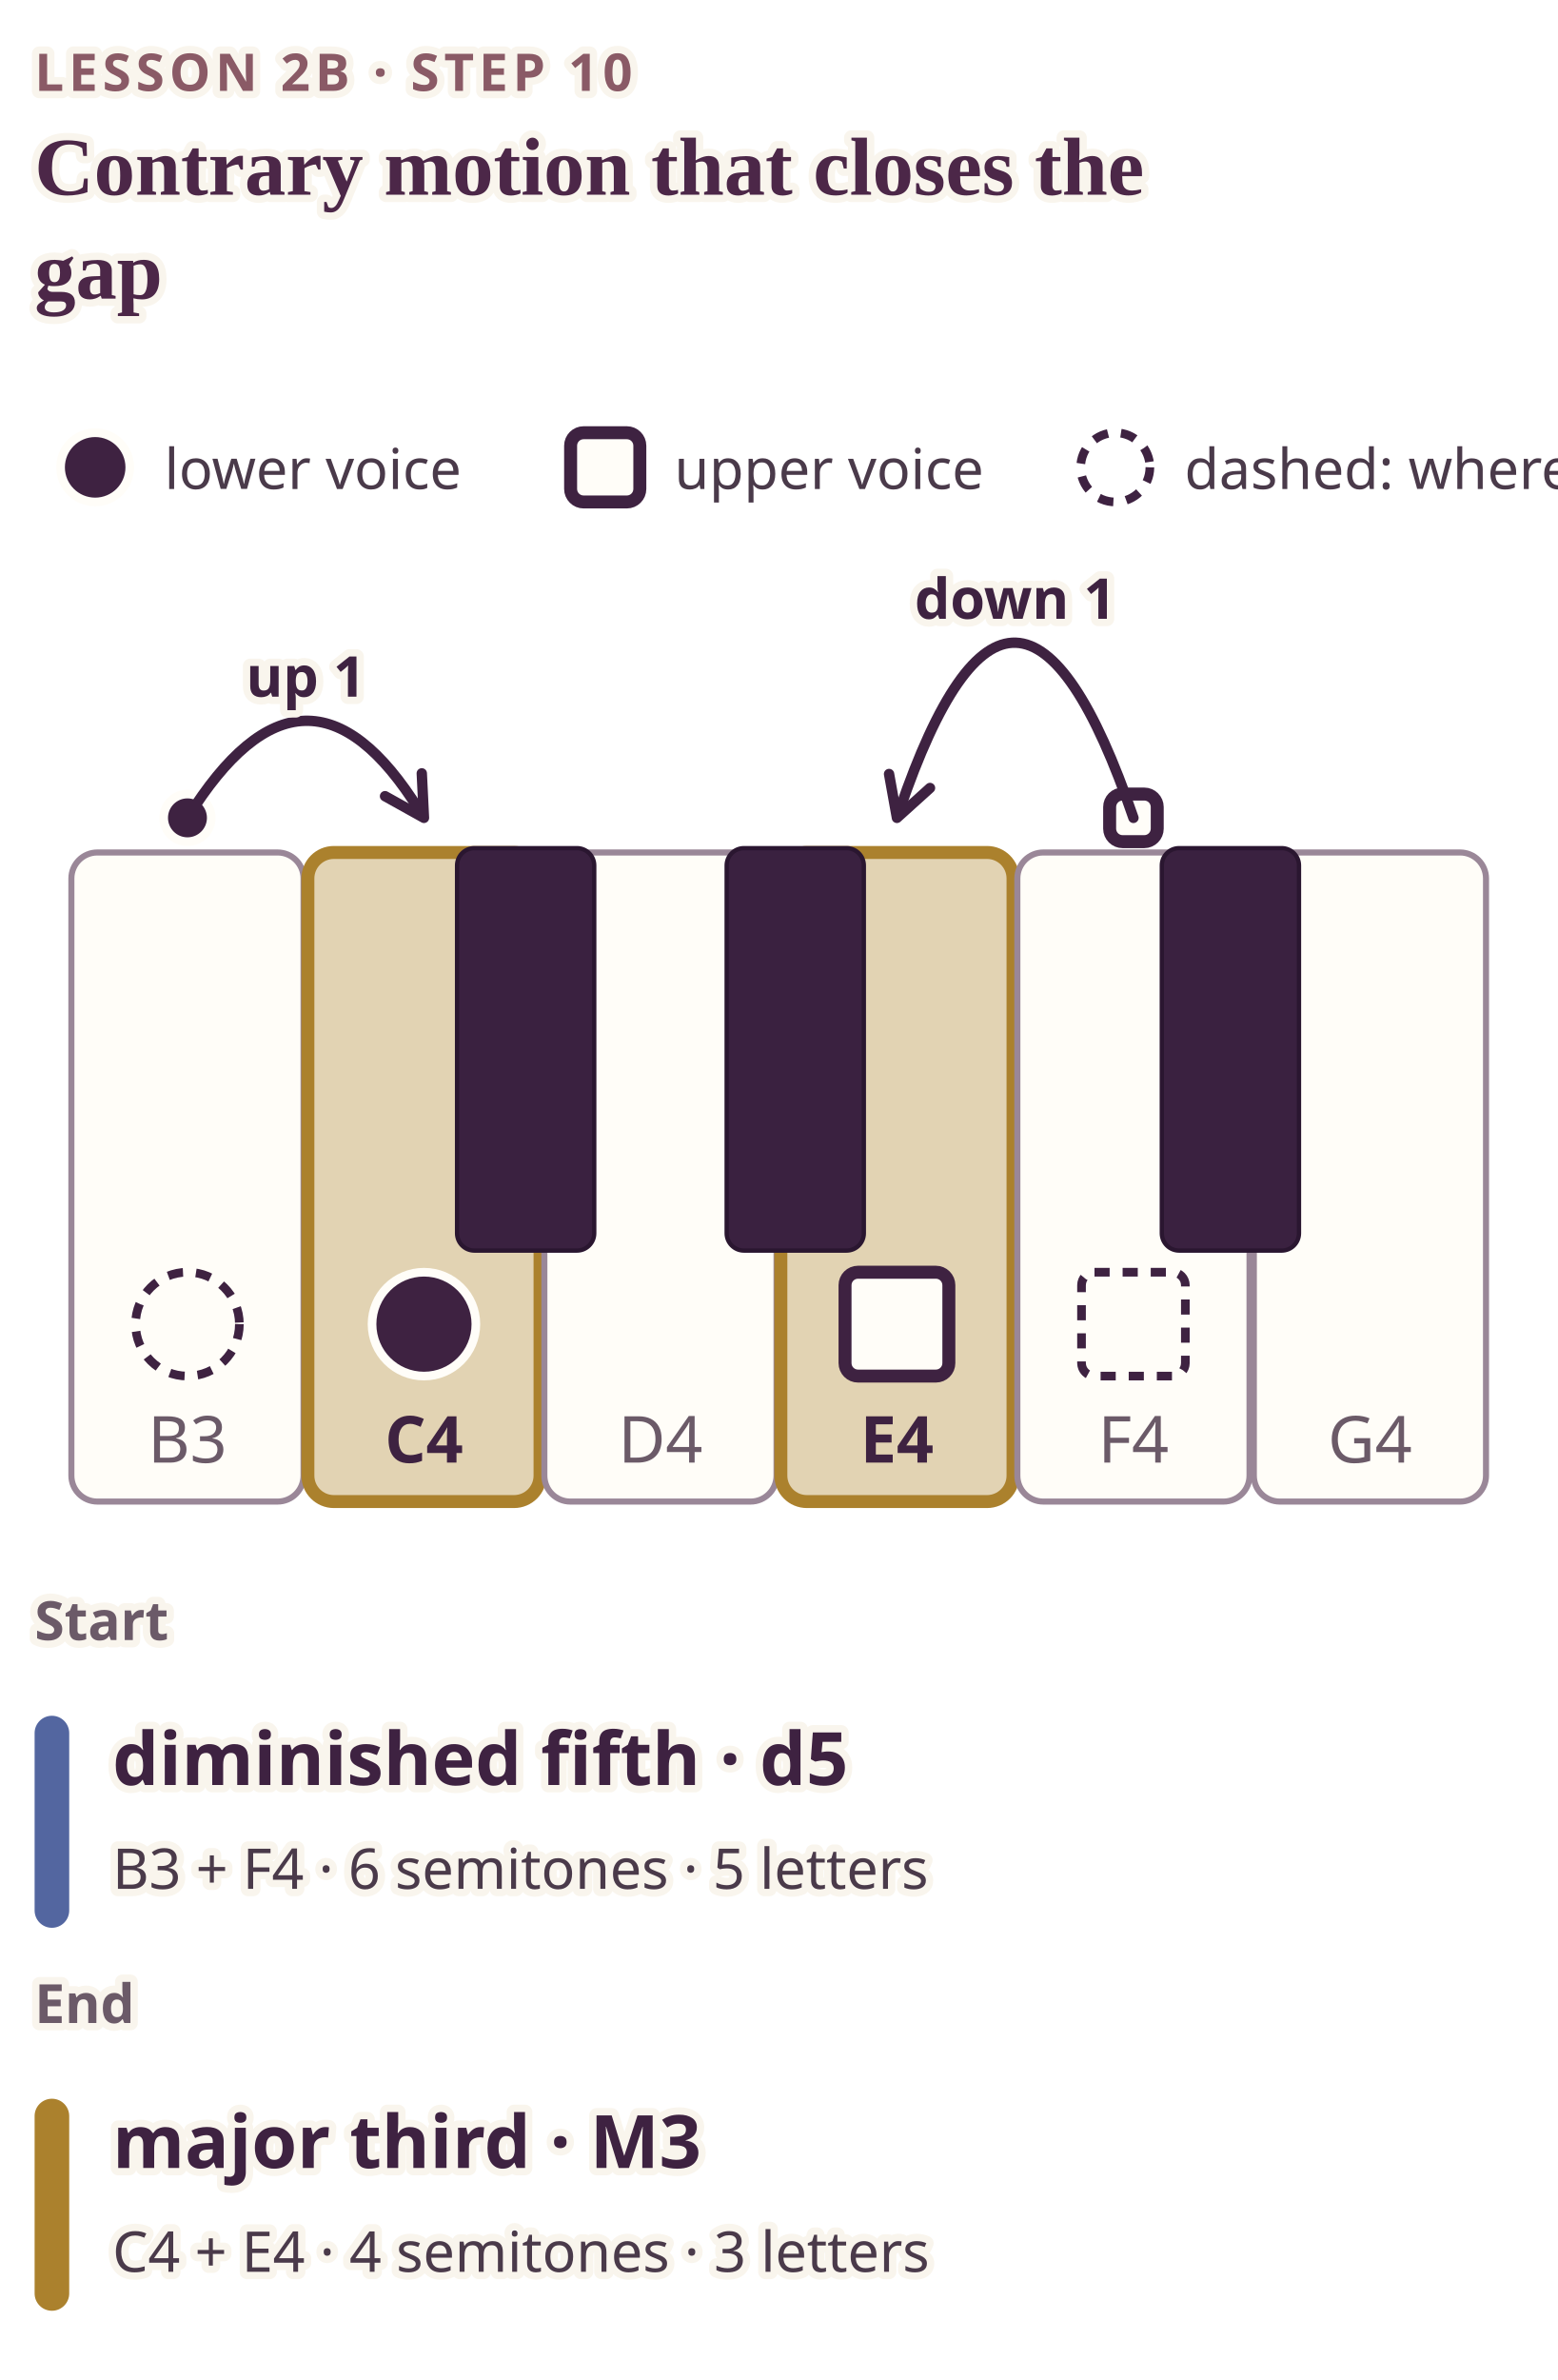
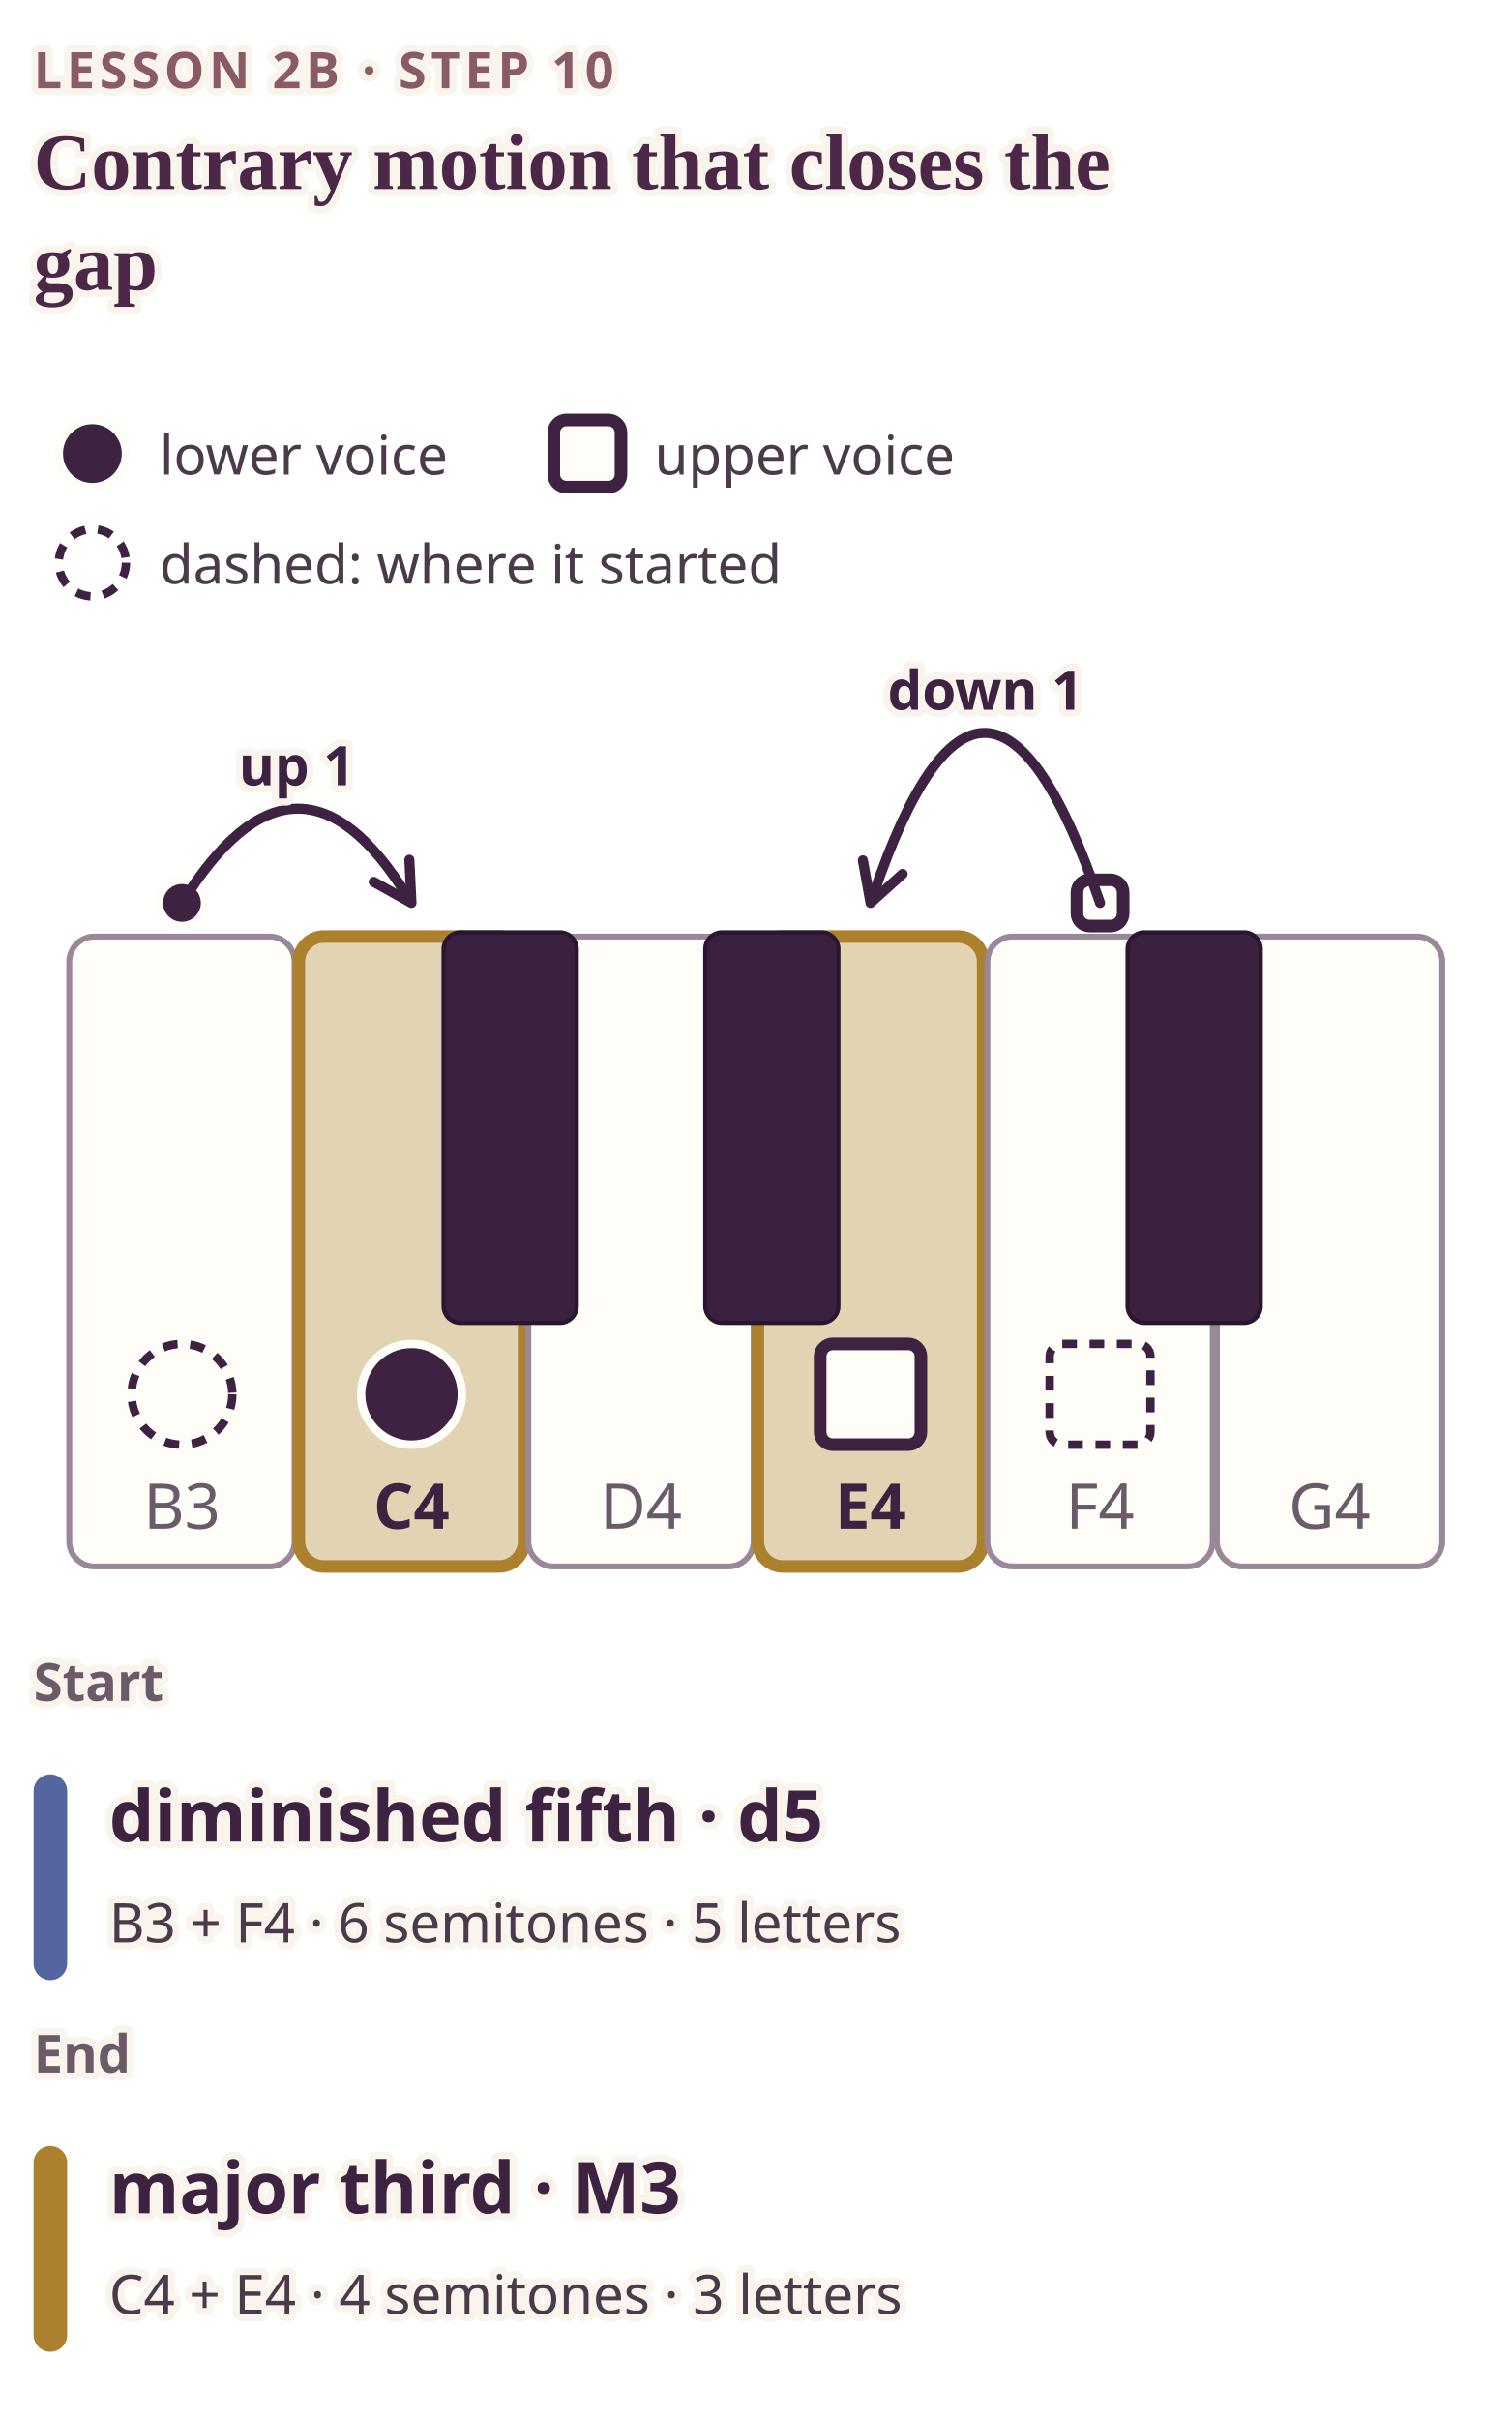
- <svg xmlns="http://www.w3.org/2000/svg" viewBox="0 0 360 550" width="360" height="550" role="img" aria-labelledby="m07-2b-11-narrow-t m07-2b-11-narrow-d">
+ <svg xmlns="http://www.w3.org/2000/svg" viewBox="0 0 360 576" width="360" height="576" role="img" aria-labelledby="m07-2b-11-narrow-t m07-2b-11-narrow-d">
  <defs>
    <linearGradient id="m07-2b-11-narrow-w" x1="0" y1="0" x2="0" y2="1">
      <stop offset="0" stop-color="#fffdf8" />
      <stop offset=".78" stop-color="#f7efe2" />
      <stop offset="1" stop-color="#eadfcd" />
    </linearGradient>
    <linearGradient id="m07-2b-11-narrow-b" x1="0" y1="0" x2="0" y2="1">
      <stop offset="0" stop-color="#4a2a4d" />
      <stop offset=".85" stop-color="#2a1630" />
      <stop offset="1" stop-color="#3a2140" />
    </linearGradient>
    <radialGradient id="m07-2b-11-narrow-home" cx=".5" cy=".82" r=".75">
      <stop offset="0" stop-color="#ffd98a" />
      <stop offset=".55" stop-color="#f6b94f" />
      <stop offset="1" stop-color="#f3a53a" stop-opacity=".92" />
    </radialGradient>
    <radialGradient id="m07-2b-11-narrow-lower" cx=".5" cy=".82" r=".75">
      <stop offset="0" stop-color="#ffe0a6" />
      <stop offset="1" stop-color="#f3b25a" />
    </radialGradient>
    <radialGradient id="m07-2b-11-narrow-upper" cx=".5" cy=".82" r=".75">
      <stop offset="0" stop-color="#bfe7e2" />
      <stop offset="1" stop-color="#8fcdc6" />
    </radialGradient>
    <linearGradient id="m07-2b-11-narrow-shared" x1="0" y1="0" x2="1" y2="0">
      <stop offset="0" stop-color="#f6c46a" />
      <stop offset=".5" stop-color="#efe6c4" />
      <stop offset="1" stop-color="#8fcdc6" />
    </linearGradient>
    <filter id="m07-2b-11-narrow-glow" x="-40%" y="-20%" width="180%" height="150%">
      <feGaussianBlur stdDeviation="9" />
    </filter>
  </defs>
  <g transform="translate(8 8)">
    <g transform="translate(0 0)">
      <text x="0" y="13" font-family="ui-sans-serif, system-ui, 'Segoe UI', sans-serif" font-size="12" font-weight="700" text-anchor="start" fill="#8a5a66" letter-spacing="1.1" stroke="#f9f5ed" stroke-width="3.4" stroke-linejoin="round" paint-order="stroke fill">LESSON 2B · STEP 10</text>
      <text x="0" y="37" font-family="Georgia, 'Times New Roman', serif" font-size="19" font-weight="600" text-anchor="start" fill="#4C2748" stroke="#f9f5ed" stroke-width="3.4" stroke-linejoin="round" paint-order="stroke fill">Contrary motion that closes the</text>
      <text x="0" y="61" font-family="Georgia, 'Times New Roman', serif" font-size="19" font-weight="600" text-anchor="start" fill="#4C2748" stroke="#f9f5ed" stroke-width="3.4" stroke-linejoin="round" paint-order="stroke fill">gap</text>
    </g>
    <g transform="translate(0 87)">
      <circle cx="14" cy="13" r="8" fill="#3e2241" stroke="#fffdf8" stroke-width="2" />
      <text x="30" y="18" font-family="ui-sans-serif, system-ui, 'Segoe UI', sans-serif" font-size="13" font-weight="400" text-anchor="start" fill="#4a3a4a">lower voice</text>
      <rect x="123.9" y="5" width="16" height="16" rx="3" fill="#fffdf8" stroke="#3e2241" stroke-width="3" />
      <text x="147.9" y="18" font-family="ui-sans-serif, system-ui, 'Segoe UI', sans-serif" font-size="13" font-weight="400" text-anchor="start" fill="#4a3a4a">upper voice</text>
-       <circle cx="249.8" cy="13" r="8" fill="none" stroke="#3e2241" stroke-width="2" stroke-dasharray="3.5 3" />
-       <text x="265.8" y="18" font-family="ui-sans-serif, system-ui, 'Segoe UI', sans-serif" font-size="13" font-weight="400" text-anchor="start" fill="#4a3a4a">dashed: where it started</text>
+       <circle cx="14" cy="39" r="8" fill="none" stroke="#3e2241" stroke-width="2" stroke-dasharray="3.5 3" />
+       <text x="30" y="44" font-family="ui-sans-serif, system-ui, 'Segoe UI', sans-serif" font-size="13" font-weight="400" text-anchor="start" fill="#4a3a4a">dashed: where it started</text>
    </g>
-     <g transform="translate(0 125)">
+     <g transform="translate(0 151)">
      <rect x="8.5" y="64" width="53.667" height="150" rx="6" fill="#fffdf8" stroke="#9a8798" stroke-width="1.4" />
      <rect x="63.167" y="64" width="53.667" height="150" rx="6" fill="#e2d3b3" stroke="#AB812D" stroke-width="3" />
      <rect x="117.833" y="64" width="53.667" height="150" rx="6" fill="#fffdf8" stroke="#9a8798" stroke-width="1.4" />
      <rect x="172.5" y="64" width="53.667" height="150" rx="6" fill="#e2d3b3" stroke="#AB812D" stroke-width="3" />
      <rect x="227.167" y="64" width="53.667" height="150" rx="6" fill="#fffdf8" stroke="#9a8798" stroke-width="1.4" />
      <rect x="281.833" y="64" width="53.667" height="150" rx="6" fill="#fffdf8" stroke="#9a8798" stroke-width="1.4" />
      <rect x="97.653" y="63" width="31.707" height="93" rx="4" fill="#3a2140" stroke="#2a1630" stroke-width="1" />
      <rect x="159.973" y="63" width="31.707" height="93" rx="4" fill="#3a2140" stroke="#2a1630" stroke-width="1" />
      <rect x="260.56" y="63" width="31.707" height="93" rx="4" fill="#3a2140" stroke="#2a1630" stroke-width="1" />
      <text x="35.333" y="205" font-family="ui-sans-serif, system-ui, 'Segoe UI', sans-serif" font-size="15" font-weight="500" text-anchor="middle" fill="#6b5a68">B3</text>
      <text x="90" y="205" font-family="ui-sans-serif, system-ui, 'Segoe UI', sans-serif" font-size="15" font-weight="700" text-anchor="middle" fill="#3e2241">C4</text>
      <text x="144.667" y="205" font-family="ui-sans-serif, system-ui, 'Segoe UI', sans-serif" font-size="15" font-weight="500" text-anchor="middle" fill="#6b5a68">D4</text>
      <text x="199.333" y="205" font-family="ui-sans-serif, system-ui, 'Segoe UI', sans-serif" font-size="15" font-weight="700" text-anchor="middle" fill="#3e2241">E4</text>
      <text x="254" y="205" font-family="ui-sans-serif, system-ui, 'Segoe UI', sans-serif" font-size="15" font-weight="500" text-anchor="middle" fill="#6b5a68">F4</text>
      <text x="308.667" y="205" font-family="ui-sans-serif, system-ui, 'Segoe UI', sans-serif" font-size="15" font-weight="500" text-anchor="middle" fill="#6b5a68">G4</text>
      <circle cx="35.333" cy="173" r="12" fill="none" stroke="#3e2241" stroke-width="2" stroke-dasharray="3.5 3" />
      <circle cx="90" cy="173" r="12" fill="#3e2241" stroke="#fffdf8" stroke-width="2" />
      <rect x="242" y="161" width="24" height="24" rx="3" fill="none" stroke="#3e2241" stroke-width="2" stroke-dasharray="3.5 3" />
      <rect x="187.333" y="161" width="24" height="24" rx="3" fill="#fffdf8" stroke="#3e2241" stroke-width="3" />
      <circle cx="35.333" cy="56" r="5.5" fill="#3e2241" stroke="#fffdf8" stroke-width="2" />
      <path d="M35.333 56 Q62.667 12 88.945 54.301" fill="none" stroke="#3e2241" stroke-width="2.4" stroke-linecap="round" />
      <path d="M90 56 l-8.996 -5.007 M90 56 l-0.502 -10.283" stroke="#3e2241" stroke-width="2.4" stroke-linecap="round" />
      <text x="62.667" y="28" font-family="ui-sans-serif, system-ui, 'Segoe UI', sans-serif" font-size="13" font-weight="700" text-anchor="middle" fill="#3e2241" stroke="#f9f5ed" stroke-width="3.4" stroke-linejoin="round" paint-order="stroke fill">up 1</text>
      <rect x="248.5" y="50.5" width="11" height="11" rx="3" fill="#fffdf8" stroke="#3e2241" stroke-width="3" />
      <path d="M254 56 Q226.667 -24 199.98 54.107" fill="none" stroke="#3e2241" stroke-width="2.4" stroke-linecap="round" />
      <path d="M199.333 56 l-1.822 -10.133 M199.333 56 l7.641 -6.9" stroke="#3e2241" stroke-width="2.4" stroke-linecap="round" />
      <text x="226.667" y="10" font-family="ui-sans-serif, system-ui, 'Segoe UI', sans-serif" font-size="13" font-weight="700" text-anchor="middle" fill="#3e2241" stroke="#f9f5ed" stroke-width="3.4" stroke-linejoin="round" paint-order="stroke fill">down 1</text>
    </g>
-     <g transform="translate(0 357)">
+     <g transform="translate(0 383)">
      <g transform="translate(0 0)">
        <text x="0" y="14" font-family="ui-sans-serif, system-ui, 'Segoe UI', sans-serif" font-size="12.5" font-weight="700" text-anchor="start" fill="#6b5a68" stroke="#f9f5ed" stroke-width="3.4" stroke-linejoin="round" paint-order="stroke fill">Start</text>
      </g>
      <g transform="translate(0 27.5)">
        <rect x="0" y="4" width="8" height="49" rx="4" fill="#5366A0" />
        <text x="18" y="20" font-family="ui-sans-serif, system-ui, 'Segoe UI', sans-serif" font-size="17" font-weight="700" text-anchor="start" fill="#3e2241" stroke="#f9f5ed" stroke-width="3.4" stroke-linejoin="round" paint-order="stroke fill">diminished fifth · d5</text>
        <text x="18" y="44" font-family="ui-sans-serif, system-ui, 'Segoe UI', sans-serif" font-size="13" font-weight="400" text-anchor="start" fill="#4a3a4a" stroke="#f9f5ed" stroke-width="3.4" stroke-linejoin="round" paint-order="stroke fill">B3 + F4 · 6 semitones · 5 letters</text>
      </g>
      <g transform="translate(0 88.5)">
        <text x="0" y="14" font-family="ui-sans-serif, system-ui, 'Segoe UI', sans-serif" font-size="12.5" font-weight="700" text-anchor="start" fill="#6b5a68" stroke="#f9f5ed" stroke-width="3.4" stroke-linejoin="round" paint-order="stroke fill">End</text>
      </g>
      <g transform="translate(0 116)">
        <rect x="0" y="4" width="8" height="49" rx="4" fill="#AB812D" />
        <text x="18" y="20" font-family="ui-sans-serif, system-ui, 'Segoe UI', sans-serif" font-size="17" font-weight="700" text-anchor="start" fill="#3e2241" stroke="#f9f5ed" stroke-width="3.4" stroke-linejoin="round" paint-order="stroke fill">major third · M3</text>
        <text x="18" y="44" font-family="ui-sans-serif, system-ui, 'Segoe UI', sans-serif" font-size="13" font-weight="400" text-anchor="start" fill="#4a3a4a" stroke="#f9f5ed" stroke-width="3.4" stroke-linejoin="round" paint-order="stroke fill">C4 + E4 · 4 semitones · 3 letters</text>
      </g>
    </g>
  </g>
</svg>
